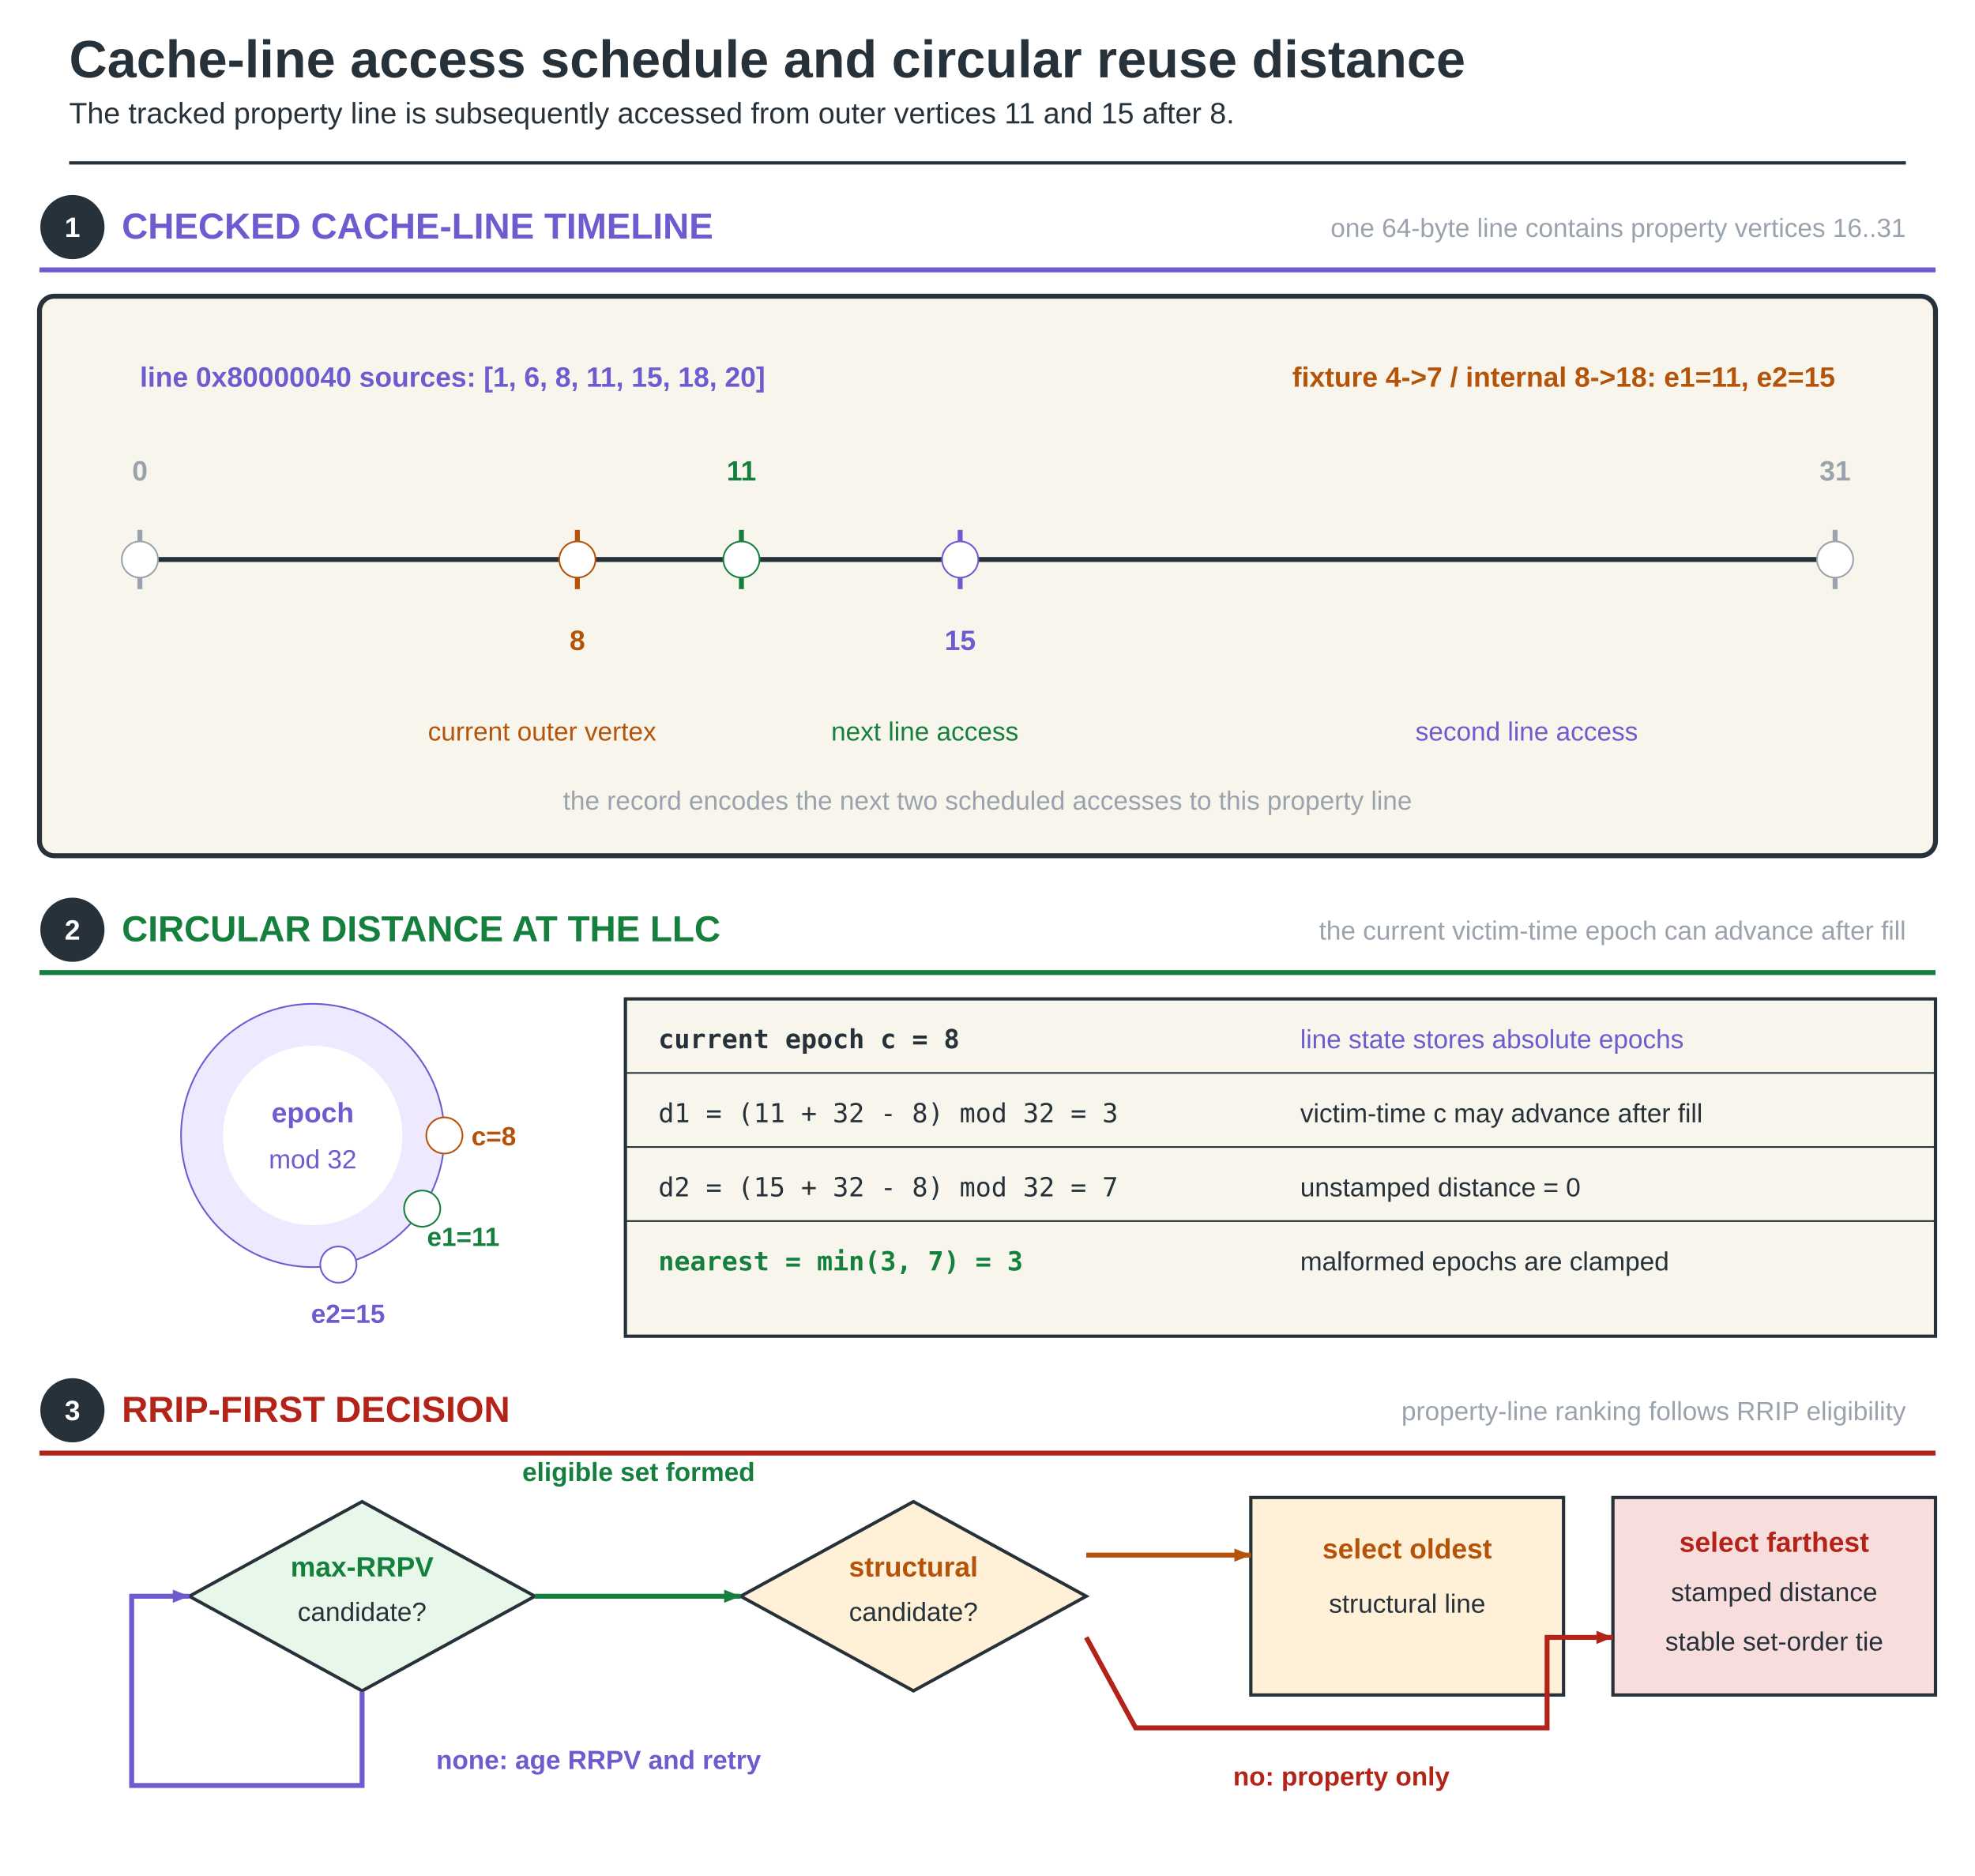
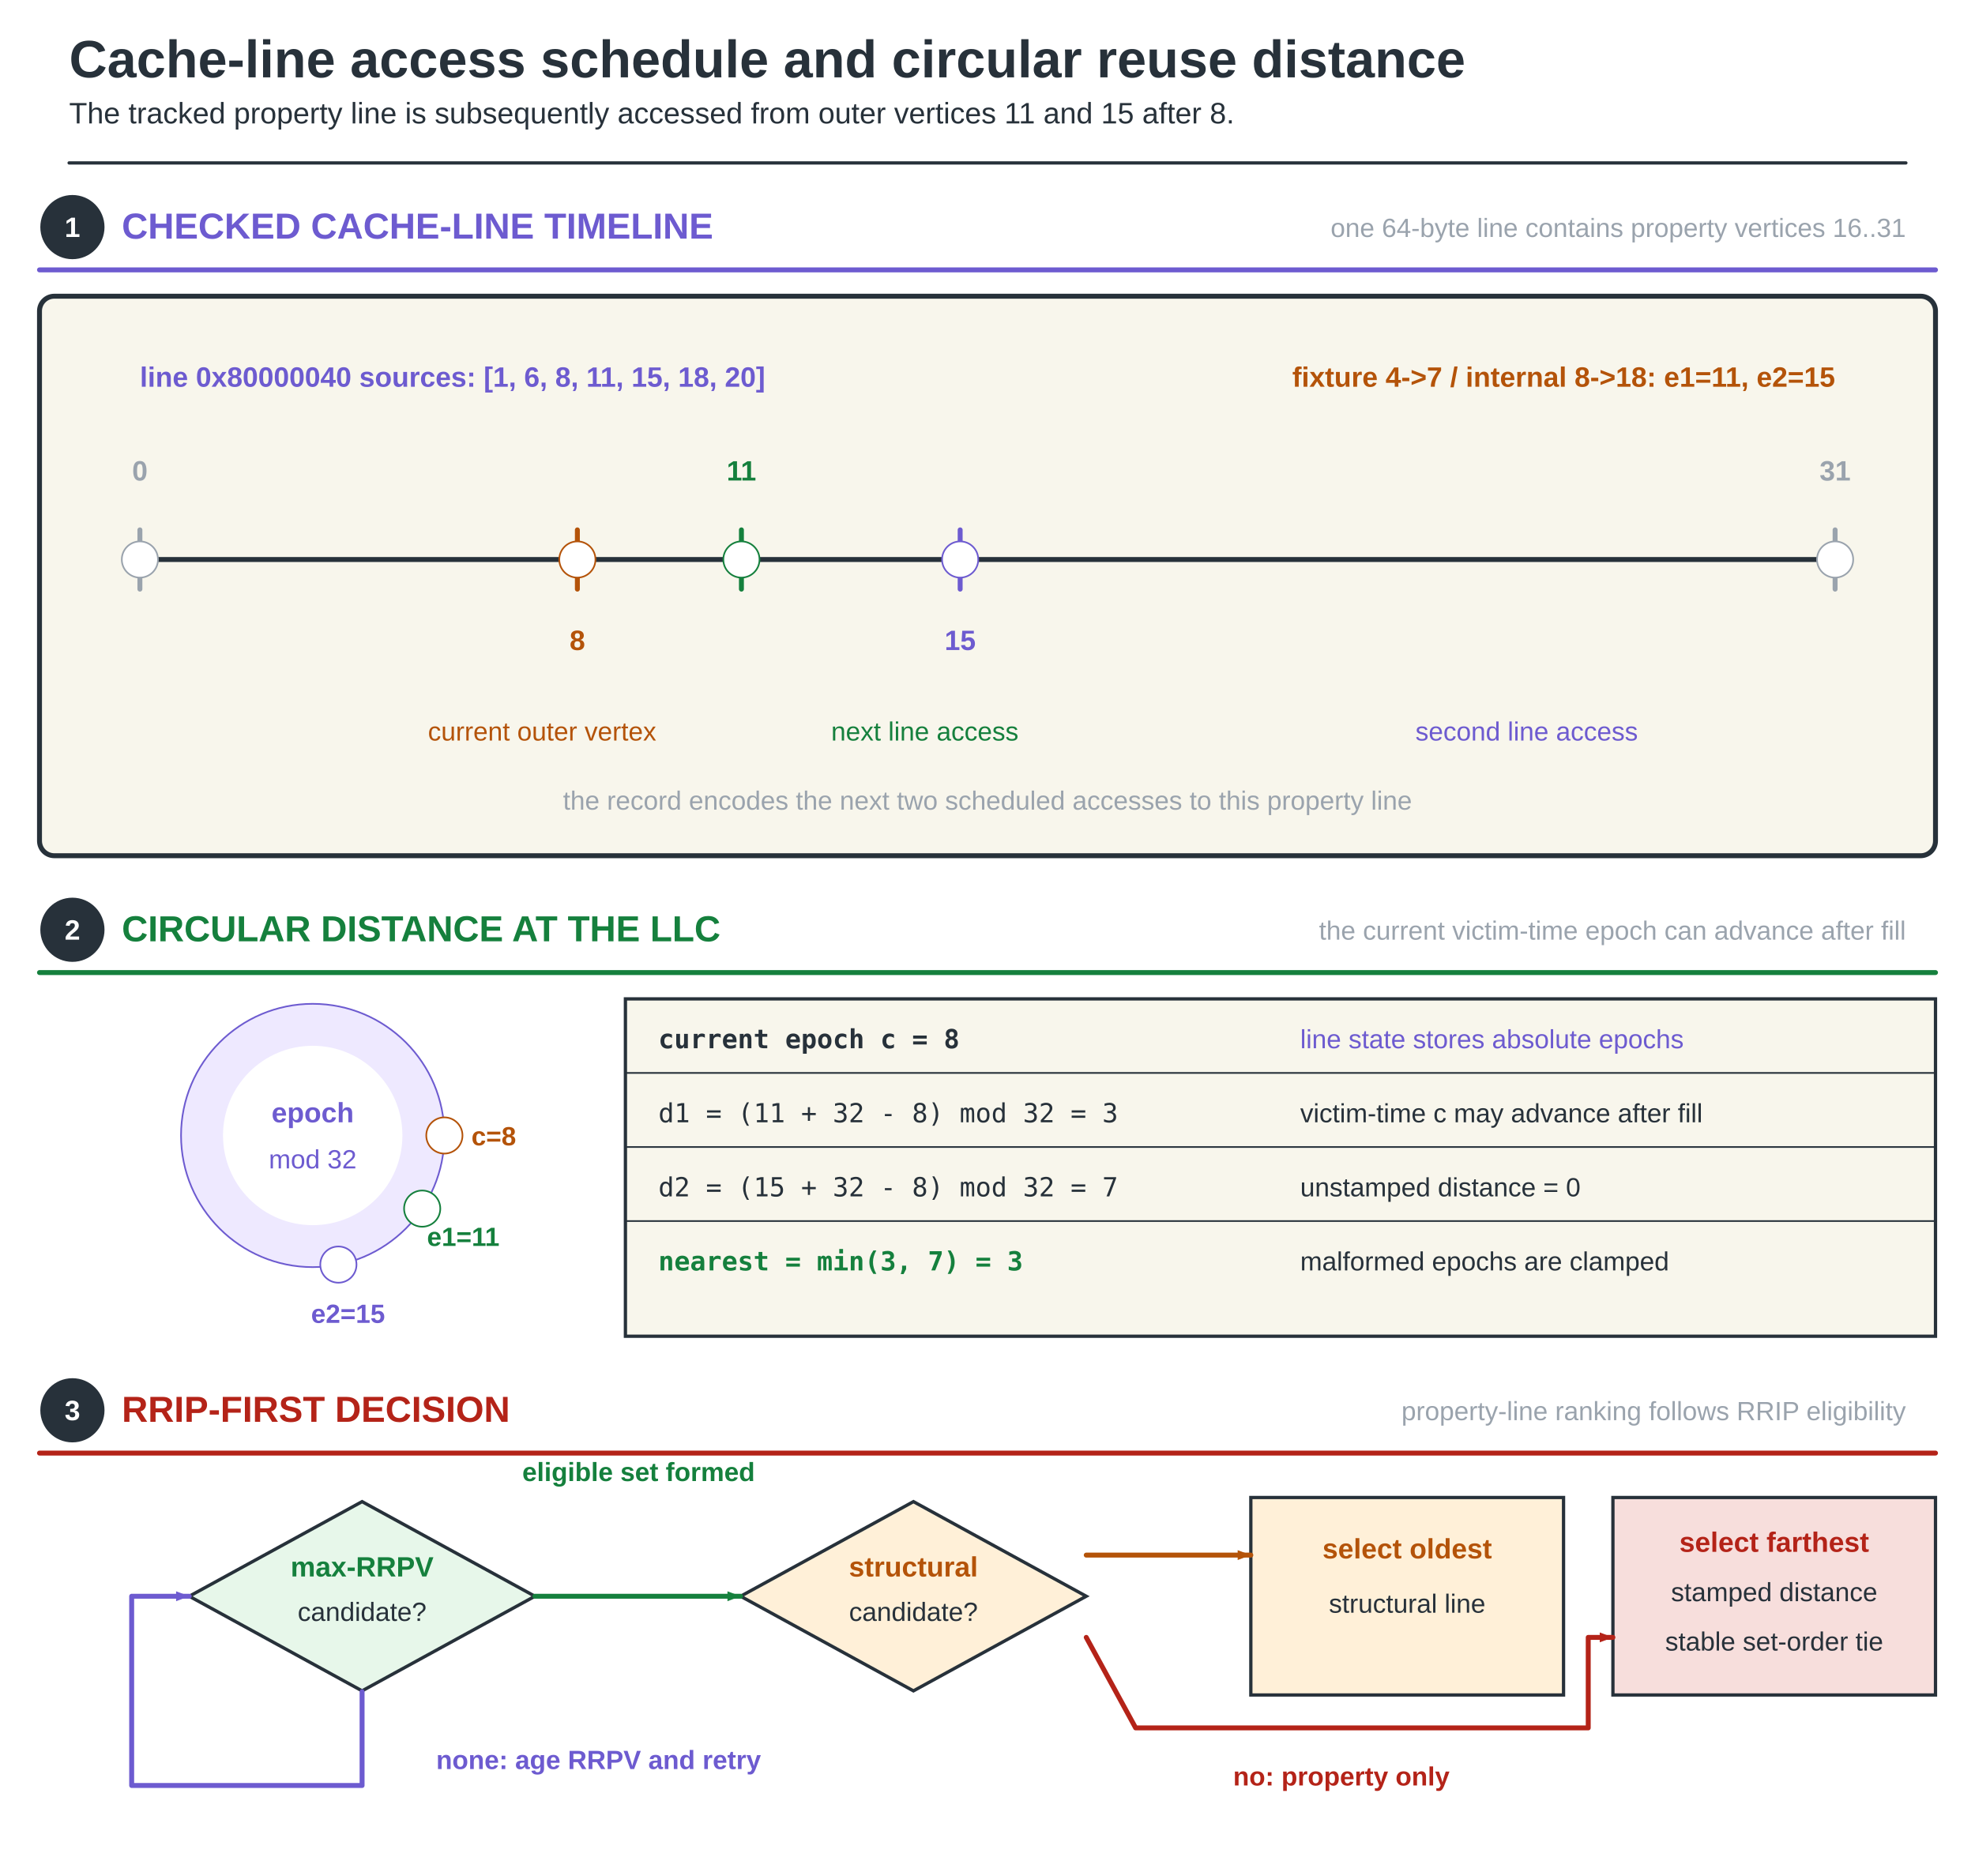
<svg xmlns="http://www.w3.org/2000/svg" width="1200" height="1140" viewBox="0 0 1200 1140" role="img" aria-labelledby="title desc" fill="#27313A" data-figure-schema="ecg-public/v1">
  <defs>
-     <marker id="arrow-blue" viewBox="0 0 10 8" markerWidth="10" markerHeight="8" refX="10" refY="4" orient="auto" markerUnits="userSpaceOnUse">
-       <path d="M0 0 L10 4 L0 8 Z" fill="#1769C2" />
+     <marker id="arrow-blue" viewBox="0 0 8 6" markerWidth="8" markerHeight="6" refX="8" refY="3" orient="auto" markerUnits="userSpaceOnUse">
+       <path d="M0 0 L8 3 L0 6 Z" fill="#1769C2" />
    </marker>
-     <marker id="arrow-green" viewBox="0 0 10 8" markerWidth="10" markerHeight="8" refX="10" refY="4" orient="auto" markerUnits="userSpaceOnUse">
-       <path d="M0 0 L10 4 L0 8 Z" fill="#15803D" />
+     <marker id="arrow-green" viewBox="0 0 8 6" markerWidth="8" markerHeight="6" refX="8" refY="3" orient="auto" markerUnits="userSpaceOnUse">
+       <path d="M0 0 L8 3 L0 6 Z" fill="#15803D" />
    </marker>
-     <marker id="arrow-amber" viewBox="0 0 10 8" markerWidth="10" markerHeight="8" refX="10" refY="4" orient="auto" markerUnits="userSpaceOnUse">
-       <path d="M0 0 L10 4 L0 8 Z" fill="#B45309" />
+     <marker id="arrow-amber" viewBox="0 0 8 6" markerWidth="8" markerHeight="6" refX="8" refY="3" orient="auto" markerUnits="userSpaceOnUse">
+       <path d="M0 0 L8 3 L0 6 Z" fill="#B45309" />
    </marker>
-     <marker id="arrow-red" viewBox="0 0 10 8" markerWidth="10" markerHeight="8" refX="10" refY="4" orient="auto" markerUnits="userSpaceOnUse">
-       <path d="M0 0 L10 4 L0 8 Z" fill="#B42318" />
+     <marker id="arrow-red" viewBox="0 0 8 6" markerWidth="8" markerHeight="6" refX="8" refY="3" orient="auto" markerUnits="userSpaceOnUse">
+       <path d="M0 0 L8 3 L0 6 Z" fill="#B42318" />
    </marker>
-     <marker id="arrow-purple" viewBox="0 0 10 8" markerWidth="10" markerHeight="8" refX="10" refY="4" orient="auto" markerUnits="userSpaceOnUse">
-       <path d="M0 0 L10 4 L0 8 Z" fill="#6D5BD0" />
+     <marker id="arrow-purple" viewBox="0 0 8 6" markerWidth="8" markerHeight="6" refX="8" refY="3" orient="auto" markerUnits="userSpaceOnUse">
+       <path d="M0 0 L8 3 L0 6 Z" fill="#6D5BD0" />
    </marker>
-     <marker id="arrow-gray" viewBox="0 0 10 8" markerWidth="10" markerHeight="8" refX="10" refY="4" orient="auto" markerUnits="userSpaceOnUse">
-       <path d="M0 0 L10 4 L0 8 Z" fill="#9AA3AD" />
+     <marker id="arrow-gray" viewBox="0 0 8 6" markerWidth="8" markerHeight="6" refX="8" refY="3" orient="auto" markerUnits="userSpaceOnUse">
+       <path d="M0 0 L8 3 L0 6 Z" fill="#9AA3AD" />
    </marker>
-     <marker id="arrow-ink" viewBox="0 0 10 8" markerWidth="10" markerHeight="8" refX="10" refY="4" orient="auto" markerUnits="userSpaceOnUse">
-       <path d="M0 0 L10 4 L0 8 Z" fill="#27313A" />
+     <marker id="arrow-ink" viewBox="0 0 8 6" markerWidth="8" markerHeight="6" refX="8" refY="3" orient="auto" markerUnits="userSpaceOnUse">
+       <path d="M0 0 L8 3 L0 6 Z" fill="#27313A" />
    </marker>
    <style>
      :root { color-scheme: light dark; }
      @media (prefers-color-scheme: dark) {
        [fill="#FFFFFF"]{fill:#1E2327}[stroke="#FFFFFF"]{stroke:#1E2327}
        [fill="#F8F6EC"]{fill:#252A2E}[stroke="#F8F6EC"]{stroke:#252A2E}
        [fill="#EDF5FF"]{fill:#273846}[stroke="#EDF5FF"]{stroke:#273846}
        [fill="#E7F7EA"]{fill:#24382A}[stroke="#E7F7EA"]{stroke:#24382A}
        [fill="#FFF0D8"]{fill:#3B3122}[stroke="#FFF0D8"]{stroke:#3B3122}
        [fill="#F7DEDC"]{fill:#3D292A}[stroke="#F7DEDC"]{stroke:#3D292A}
        [fill="#EEE9FF"]{fill:#302C3C}[stroke="#EEE9FF"]{stroke:#302C3C}
        [fill="#27313A"]{fill:#ECE7DD}[stroke="#27313A"]{stroke:#ECE7DD}
        [fill="#9AA3AD"]{fill:#747D86}[stroke="#9AA3AD"]{stroke:#747D86}
        [fill="#1769C2"]{fill:#63A8FF}[stroke="#1769C2"]{stroke:#63A8FF}
        [fill="#15803D"]{fill:#63D68B}[stroke="#15803D"]{stroke:#63D68B}
        [fill="#B45309"]{fill:#F0B35A}[stroke="#B45309"]{stroke:#F0B35A}
        [fill="#6D5BD0"]{fill:#A79BF0}[stroke="#6D5BD0"]{stroke:#A79BF0}
        [fill="#B42318"]{fill:#F09B95}[stroke="#B42318"]{stroke:#F09B95}
      }
      .sans{font-family:Arial,Helvetica,sans-serif}
      .mono{font-family:"SFMono-Regular",Consolas,monospace}
      .title{font-size:32px;font-weight:700}
      .subtitle{font-size:18px}
      .heading{font-size:22px;font-weight:700}
      .label{font-size:17px;font-weight:700}
      .body{font-size:16px}
</style>
  </defs>
  <rect x="0" y="0" width="1200" height="1140" fill="#FFFFFF" />
  <text x="42" y="47" text-anchor="start" class="sans title" fill="#27313A" font-weight="700">Cache-line access schedule and circular reuse distance</text>
  <text x="42" y="75" text-anchor="start" class="sans subtitle" fill="#27313A">The tracked property line is subsequently accessed from outer vertices 11 and 15 after 8.</text>
-   <line x1="42" y1="99" x2="1158" y2="99" stroke="#27313A" stroke-width="2" />
+   <line x1="42" y1="99" x2="1158" y2="99" stroke="#27313A" stroke-width="2" stroke-linecap="round" vector-effect="non-scaling-stroke" />
  <circle cx="44" cy="138" r="19" fill="#27313A" stroke="#27313A" stroke-width="1" />
  <text x="44" y="144" text-anchor="middle" class="sans label" fill="#FFFFFF" font-weight="700">1</text>
  <text x="74" y="145" text-anchor="start" class="sans heading" fill="#6D5BD0" font-weight="700">CHECKED CACHE-LINE TIMELINE</text>
  <text x="1158" y="144" text-anchor="end" class="sans body" fill="#9AA3AD">one 64-byte line contains property vertices 16..31</text>
-   <line x1="24" y1="164" x2="1176" y2="164" stroke="#6D5BD0" stroke-width="3" />
-   <rect x="24" y="180" width="1152" height="340" rx="9" fill="#F8F6EC" stroke="#27313A" stroke-width="3" />
-   <line x1="85" y1="340" x2="1115" y2="340" stroke="#27313A" stroke-width="3" />
-   <line x1="85.0" y1="322" x2="85.0" y2="358" stroke="#9AA3AD" stroke-width="3" />
+   <line x1="24" y1="164" x2="1176" y2="164" stroke="#6D5BD0" stroke-width="3" stroke-linecap="round" vector-effect="non-scaling-stroke" />
+   <rect x="24" y="180" width="1152" height="340" rx="9" fill="#F8F6EC" stroke="#27313A" stroke-width="3" data-shape="rect" data-x="24" data-y="180" data-width="1152" data-height="340" />
+   <line x1="85" y1="340" x2="1115" y2="340" stroke="#27313A" stroke-width="3" stroke-linecap="round" vector-effect="non-scaling-stroke" />
+   <line x1="85.0" y1="322" x2="85.0" y2="358" stroke="#9AA3AD" stroke-width="3" stroke-linecap="round" vector-effect="non-scaling-stroke" />
  <circle cx="85.0" cy="340" r="11" fill="#FFFFFF" stroke="#9AA3AD" stroke-width="1" />
  <text x="85.0" y="292" text-anchor="middle" class="sans label" fill="#9AA3AD" font-weight="700">0</text>
-   <line x1="350.806" y1="322" x2="350.806" y2="358" stroke="#B45309" stroke-width="3" />
+   <line x1="350.806" y1="322" x2="350.806" y2="358" stroke="#B45309" stroke-width="3" stroke-linecap="round" vector-effect="non-scaling-stroke" />
  <circle cx="350.806" cy="340" r="11" fill="#FFFFFF" stroke="#B45309" stroke-width="1" />
  <text x="350.806" y="395" text-anchor="middle" class="sans label" fill="#B45309" font-weight="700">8</text>
-   <line x1="450.484" y1="322" x2="450.484" y2="358" stroke="#15803D" stroke-width="3" />
+   <line x1="450.484" y1="322" x2="450.484" y2="358" stroke="#15803D" stroke-width="3" stroke-linecap="round" vector-effect="non-scaling-stroke" />
  <circle cx="450.484" cy="340" r="11" fill="#FFFFFF" stroke="#15803D" stroke-width="1" />
  <text x="450.484" y="292" text-anchor="middle" class="sans label" fill="#15803D" font-weight="700">11</text>
-   <line x1="583.387" y1="322" x2="583.387" y2="358" stroke="#6D5BD0" stroke-width="3" />
+   <line x1="583.387" y1="322" x2="583.387" y2="358" stroke="#6D5BD0" stroke-width="3" stroke-linecap="round" vector-effect="non-scaling-stroke" />
  <circle cx="583.387" cy="340" r="11" fill="#FFFFFF" stroke="#6D5BD0" stroke-width="1" />
  <text x="583.387" y="395" text-anchor="middle" class="sans label" fill="#6D5BD0" font-weight="700">15</text>
-   <line x1="1115.0" y1="322" x2="1115.0" y2="358" stroke="#9AA3AD" stroke-width="3" />
+   <line x1="1115.0" y1="322" x2="1115.0" y2="358" stroke="#9AA3AD" stroke-width="3" stroke-linecap="round" vector-effect="non-scaling-stroke" />
  <circle cx="1115.0" cy="340" r="11" fill="#FFFFFF" stroke="#9AA3AD" stroke-width="1" />
  <text x="1115.0" y="292" text-anchor="middle" class="sans label" fill="#9AA3AD" font-weight="700">31</text>
  <text x="85" y="235" text-anchor="start" class="sans label" fill="#6D5BD0" font-weight="700">line 0x80000040 sources: [1, 6, 8, 11, 15, 18, 20]</text>
  <text x="1115" y="235" text-anchor="end" class="sans label" fill="#B45309" font-weight="700">fixture 4-&gt;7 / internal 8-&gt;18: e1=11, e2=15</text>
  <text x="260" y="450" text-anchor="start" class="sans body" fill="#B45309">current outer vertex</text>
  <text x="505" y="450" text-anchor="start" class="sans body" fill="#15803D">next line access</text>
  <text x="860" y="450" text-anchor="start" class="sans body" fill="#6D5BD0">second line access</text>
  <text x="600" y="492" text-anchor="middle" class="sans body" fill="#9AA3AD">the record encodes the next two scheduled accesses to this property line</text>
  <circle cx="44" cy="565" r="19" fill="#27313A" stroke="#27313A" stroke-width="1" />
  <text x="44" y="571" text-anchor="middle" class="sans label" fill="#FFFFFF" font-weight="700">2</text>
  <text x="74" y="572" text-anchor="start" class="sans heading" fill="#15803D" font-weight="700">CIRCULAR DISTANCE AT THE LLC</text>
  <text x="1158" y="571" text-anchor="end" class="sans body" fill="#9AA3AD">the current victim-time epoch can advance after fill</text>
-   <line x1="24" y1="591" x2="1176" y2="591" stroke="#15803D" stroke-width="3" />
+   <line x1="24" y1="591" x2="1176" y2="591" stroke="#15803D" stroke-width="3" stroke-linecap="round" vector-effect="non-scaling-stroke" />
  <circle cx="190" cy="690" r="80" fill="#EEE9FF" stroke="#6D5BD0" stroke-width="1" />
  <circle cx="190" cy="690" r="54" fill="#FFFFFF" stroke="#FFFFFF" stroke-width="1" />
  <text x="190" y="682" text-anchor="middle" class="sans label" fill="#6D5BD0" font-weight="700">epoch</text>
  <text x="190" y="710" text-anchor="middle" class="sans body" fill="#6D5BD0">mod 32</text>
  <circle cx="270.0" cy="690.0" r="11" fill="#FFFFFF" stroke="#B45309" stroke-width="1" />
  <text x="300.0" y="696.0" text-anchor="middle" class="sans body" fill="#B45309" font-weight="700">c=8</text>
  <circle cx="256.518" cy="734.446" r="11" fill="#FFFFFF" stroke="#15803D" stroke-width="1" />
  <text x="281.462" y="757.113" text-anchor="middle" class="sans body" fill="#15803D" font-weight="700">e1=11</text>
  <circle cx="205.607" cy="768.463" r="11" fill="#FFFFFF" stroke="#6D5BD0" stroke-width="1" />
  <text x="211.46" y="803.886" text-anchor="middle" class="sans body" fill="#6D5BD0" font-weight="700">e2=15</text>
-   <rect x="380" y="607" width="796" height="205" rx="0" fill="#F8F6EC" stroke="#27313A" stroke-width="2" />
-   <line x1="380" y1="652" x2="1176" y2="652" stroke="#27313A" stroke-width="1" />
-   <line x1="380" y1="697" x2="1176" y2="697" stroke="#27313A" stroke-width="1" />
-   <line x1="380" y1="742" x2="1176" y2="742" stroke="#27313A" stroke-width="1" />
+   <rect x="380" y="607" width="796" height="205" rx="0" fill="#F8F6EC" stroke="#27313A" stroke-width="2" data-shape="rect" data-x="380" data-y="607" data-width="796" data-height="205" />
+   <line x1="380" y1="652" x2="1176" y2="652" stroke="#27313A" stroke-width="1" stroke-linecap="round" vector-effect="non-scaling-stroke" />
+   <line x1="380" y1="697" x2="1176" y2="697" stroke="#27313A" stroke-width="1" stroke-linecap="round" vector-effect="non-scaling-stroke" />
+   <line x1="380" y1="742" x2="1176" y2="742" stroke="#27313A" stroke-width="1" stroke-linecap="round" vector-effect="non-scaling-stroke" />
  <text x="400" y="637" text-anchor="start" class="mono body" fill="#27313A" font-weight="700">current epoch c = 8</text>
  <text x="400" y="682" text-anchor="start" class="mono body" fill="#27313A">d1 = (11 + 32 - 8) mod 32 = 3</text>
  <text x="400" y="727" text-anchor="start" class="mono body" fill="#27313A">d2 = (15 + 32 - 8) mod 32 = 7</text>
  <text x="400" y="772" text-anchor="start" class="mono body" fill="#15803D" font-weight="700">nearest = min(3, 7) = 3</text>
  <text x="790" y="637" text-anchor="start" class="sans body" fill="#6D5BD0">line state stores absolute epochs</text>
  <text x="790" y="682" text-anchor="start" class="sans body" fill="#27313A">victim-time c may advance after fill</text>
  <text x="790" y="727" text-anchor="start" class="sans body" fill="#27313A">unstamped distance = 0</text>
  <text x="790" y="772" text-anchor="start" class="sans body" fill="#27313A">malformed epochs are clamped</text>
  <circle cx="44" cy="857" r="19" fill="#27313A" stroke="#27313A" stroke-width="1" />
  <text x="44" y="863" text-anchor="middle" class="sans label" fill="#FFFFFF" font-weight="700">3</text>
  <text x="74" y="864" text-anchor="start" class="sans heading" fill="#B42318" font-weight="700">RRIP-FIRST DECISION</text>
  <text x="1158" y="863" text-anchor="end" class="sans body" fill="#9AA3AD">property-line ranking follows RRIP eligibility</text>
-   <line x1="24" y1="883" x2="1176" y2="883" stroke="#B42318" stroke-width="3" />
+   <line x1="24" y1="883" x2="1176" y2="883" stroke="#B42318" stroke-width="3" stroke-linecap="round" vector-effect="non-scaling-stroke" />
  <polygon points="220,912.5 325.0,970 220,1027.5 115.0,970" fill="#E7F7EA" stroke="#27313A" stroke-width="2" data-shape="diamond" data-cx="220" data-cy="970" data-width="210" data-height="115" />
  <text x="220" y="958" text-anchor="middle" class="sans label" fill="#15803D" font-weight="700">max-RRPV</text>
  <text x="220" y="985" text-anchor="middle" class="sans body" fill="#27313A">candidate?</text>
  <polygon points="555,912.5 660.0,970 555,1027.5 450.0,970" fill="#FFF0D8" stroke="#27313A" stroke-width="2" data-shape="diamond" data-cx="555" data-cy="970" data-width="210" data-height="115" />
  <text x="555" y="958" text-anchor="middle" class="sans label" fill="#B45309" font-weight="700">structural</text>
  <text x="555" y="985" text-anchor="middle" class="sans body" fill="#27313A">candidate?</text>
-   <rect x="760" y="910" width="190" height="120" rx="0" fill="#FFF0D8" stroke="#27313A" stroke-width="2" />
+   <rect x="760" y="910" width="190" height="120" rx="0" fill="#FFF0D8" stroke="#27313A" stroke-width="2" data-shape="rect" data-x="760" data-y="910" data-width="190" data-height="120" />
  <text x="855" y="947" text-anchor="middle" class="sans label" fill="#B45309" font-weight="700">select oldest</text>
  <text x="855" y="980" text-anchor="middle" class="sans body" fill="#27313A">structural line</text>
-   <rect x="980" y="910" width="196" height="120" rx="0" fill="#F7DEDC" stroke="#27313A" stroke-width="2" />
+   <rect x="980" y="910" width="196" height="120" rx="0" fill="#F7DEDC" stroke="#27313A" stroke-width="2" data-shape="rect" data-x="980" data-y="910" data-width="196" data-height="120" />
  <text x="1078" y="943" text-anchor="middle" class="sans label" fill="#B42318" font-weight="700">select farthest</text>
  <text x="1078" y="973" text-anchor="middle" class="sans body" fill="#27313A">stamped distance</text>
  <text x="1078" y="1003" text-anchor="middle" class="sans body" fill="#27313A">stable set-order tie</text>
-   <path d="M325 970 L450 970" fill="none" stroke="#15803D" stroke-width="3" marker-end="url(#arrow-green)" data-flow-kind="control" data-flow-label="eligible set formed" />
-   <text x="388" y="900" text-anchor="middle" class="sans body" fill="#15803D" font-weight="700">eligible set formed</text>
-   <path d="M660 945 L760 945" fill="none" stroke="#B45309" stroke-width="3" marker-end="url(#arrow-amber)" data-flow-kind="control" data-flow-label="structural" />
-   <path d="M660 995 L690 1050 L940 1050 L940 995 L980 995" fill="none" stroke="#B42318" stroke-width="3" marker-end="url(#arrow-red)" data-flow-kind="control" data-flow-label="no: property only" />
-   <text x="815" y="1085" text-anchor="middle" class="sans body" fill="#B42318" font-weight="700">no: property only</text>
-   <path d="M220 1028 L220 1085 L80 1085 L80 970 L115 970" fill="none" stroke="#6D5BD0" stroke-width="3" marker-end="url(#arrow-purple)" data-flow-kind="loop" data-flow-label="none: age RRPV and retry" />
-   <text x="265" y="1075" text-anchor="start" class="sans body" fill="#6D5BD0" font-weight="700">none: age RRPV and retry</text>
+   <path d="M325 970 L450 970" fill="none" stroke="#15803D" stroke-width="3" stroke-linecap="round" stroke-linejoin="round" vector-effect="non-scaling-stroke" marker-end="url(#arrow-green)" data-flow-kind="control" data-flow-underlay="false" data-flow-label="eligible set formed" />
+   <text x="388" y="900" text-anchor="middle" class="sans body" fill="#15803D" stroke="#FFFFFF" stroke-width="4" paint-order="stroke fill" stroke-linejoin="round" font-weight="700">eligible set formed</text>
+   <path d="M660 945 L760 945" fill="none" stroke="#B45309" stroke-width="3" stroke-linecap="round" stroke-linejoin="round" vector-effect="non-scaling-stroke" marker-end="url(#arrow-amber)" data-flow-kind="control" data-flow-underlay="false" data-flow-label="structural" />
+   <path d="M660 995 L690 1050 L965 1050 L965 995 L980 995" fill="none" stroke="#B42318" stroke-width="3" stroke-linecap="round" stroke-linejoin="round" vector-effect="non-scaling-stroke" marker-end="url(#arrow-red)" data-flow-kind="control" data-flow-underlay="false" data-flow-label="no: property only" />
+   <text x="815" y="1085" text-anchor="middle" class="sans body" fill="#B42318" stroke="#FFFFFF" stroke-width="4" paint-order="stroke fill" stroke-linejoin="round" font-weight="700">no: property only</text>
+   <path d="M220 1028 L220 1085 L80 1085 L80 970 L115 970" fill="none" stroke="#6D5BD0" stroke-width="3" stroke-linecap="round" stroke-linejoin="round" vector-effect="non-scaling-stroke" marker-end="url(#arrow-purple)" data-flow-kind="loop" data-flow-underlay="false" data-flow-label="none: age RRPV and retry" />
+   <text x="265" y="1075" text-anchor="start" class="sans body" fill="#6D5BD0" stroke="#FFFFFF" stroke-width="4" paint-order="stroke fill" stroke-linejoin="round" font-weight="700">none: age RRPV and retry</text>
</svg>
